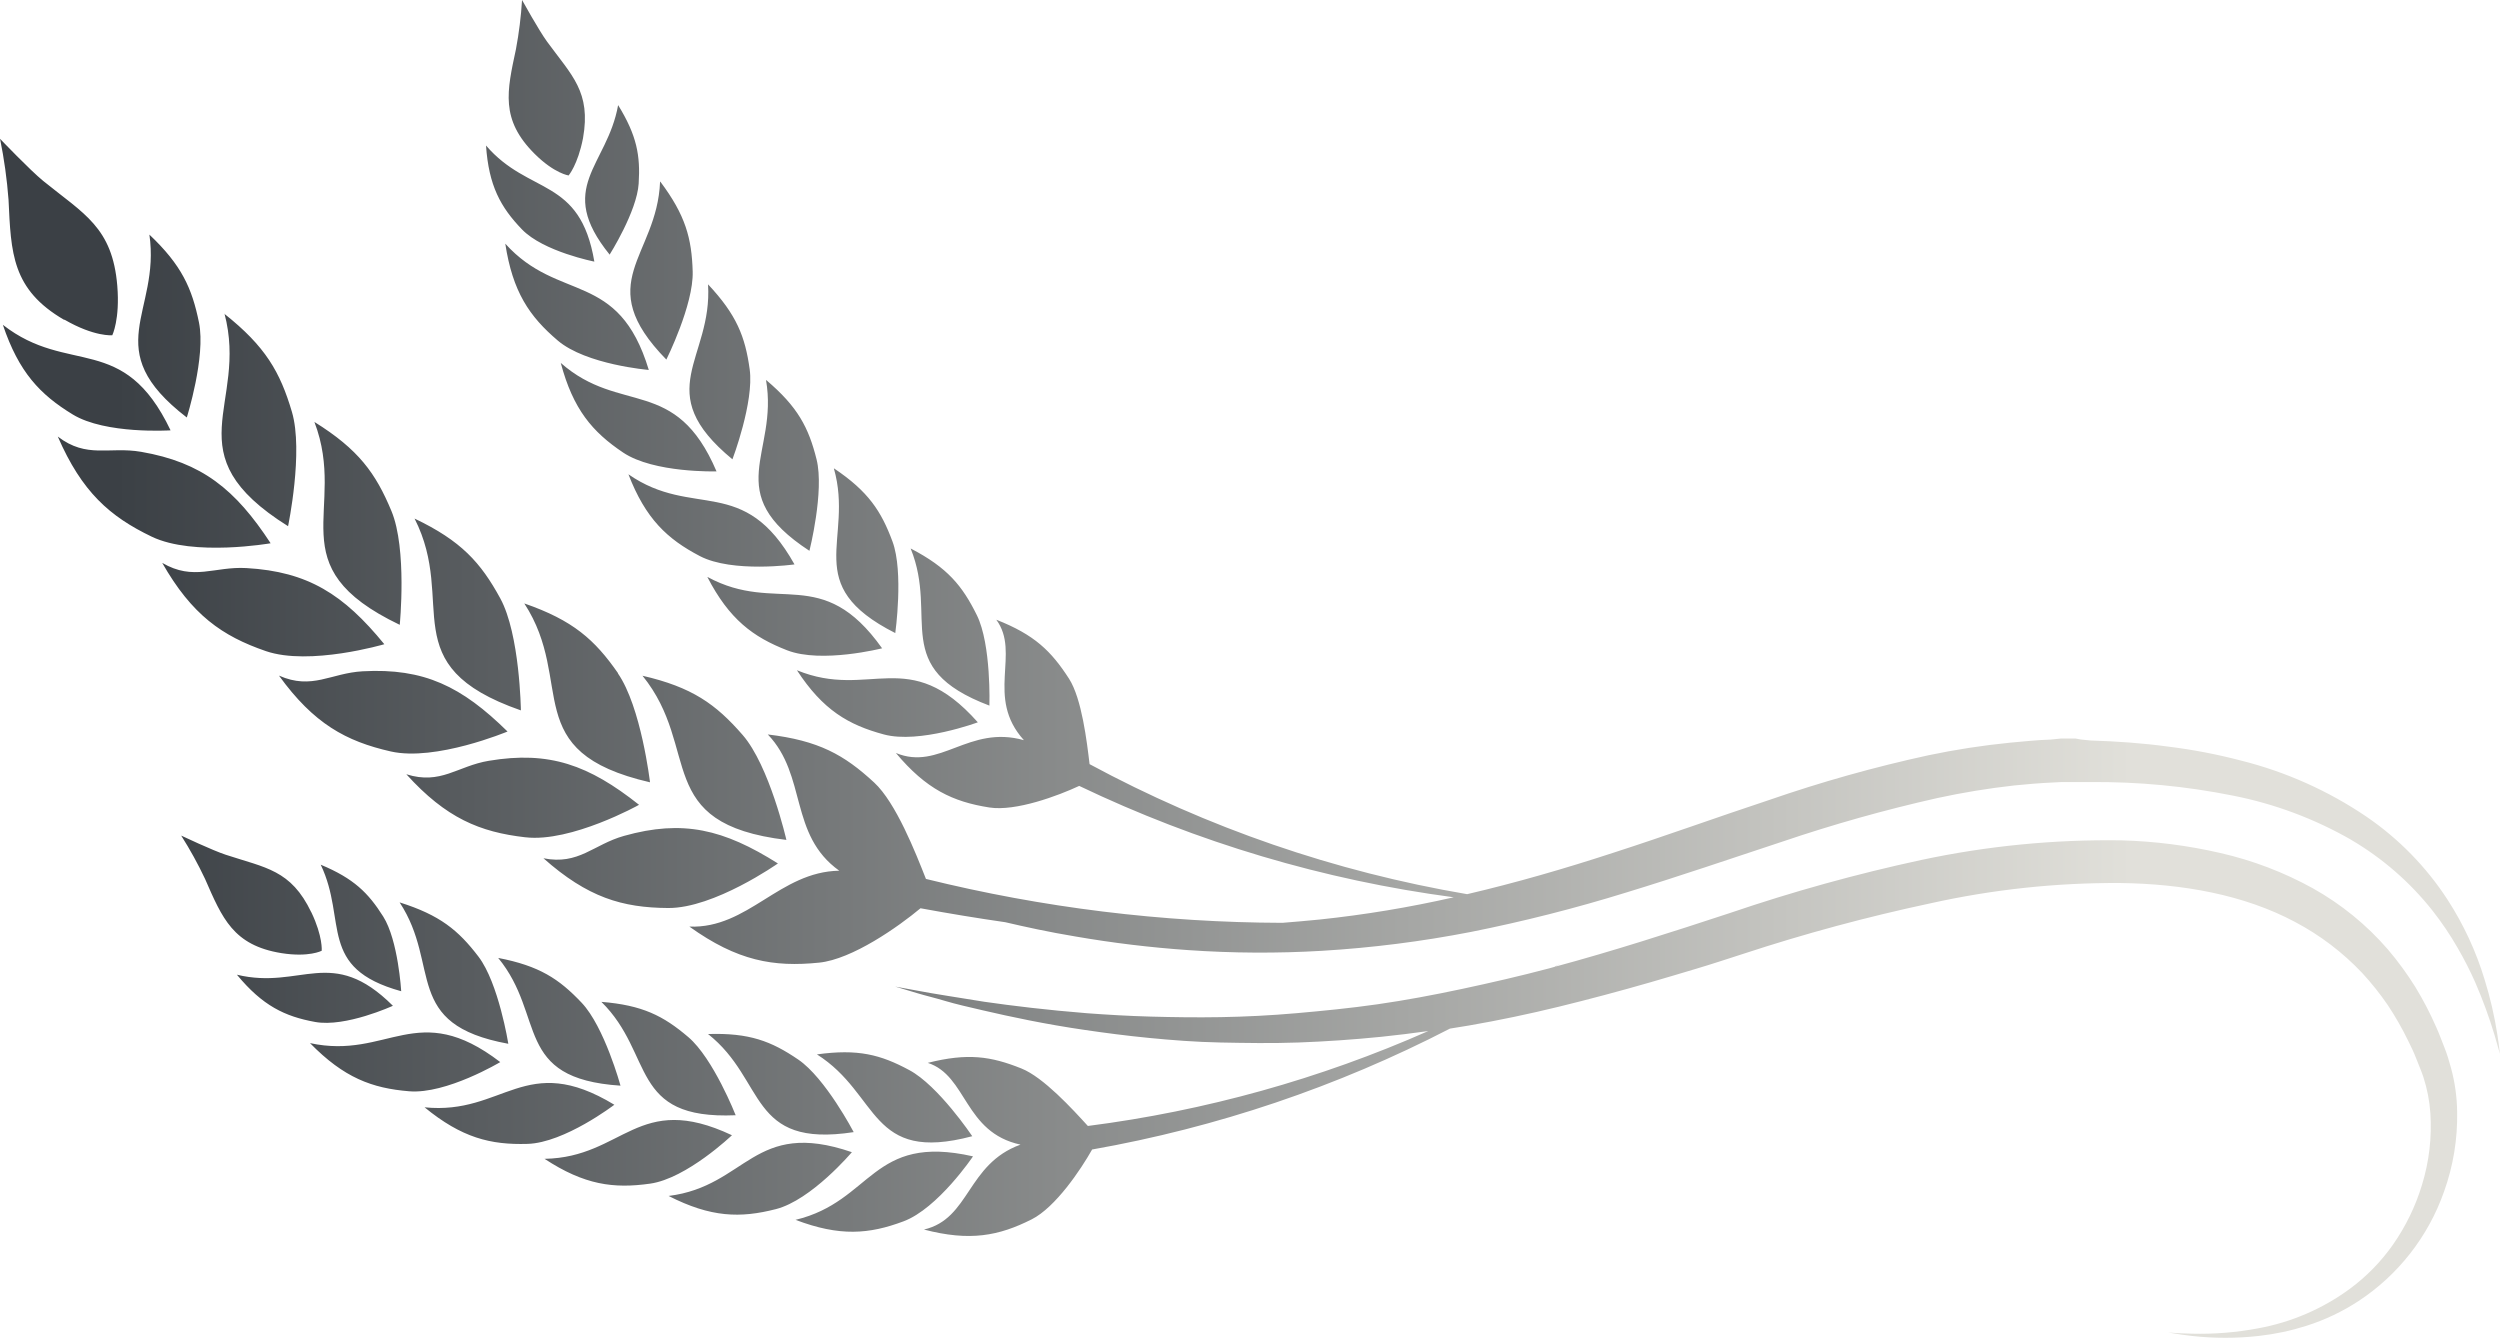
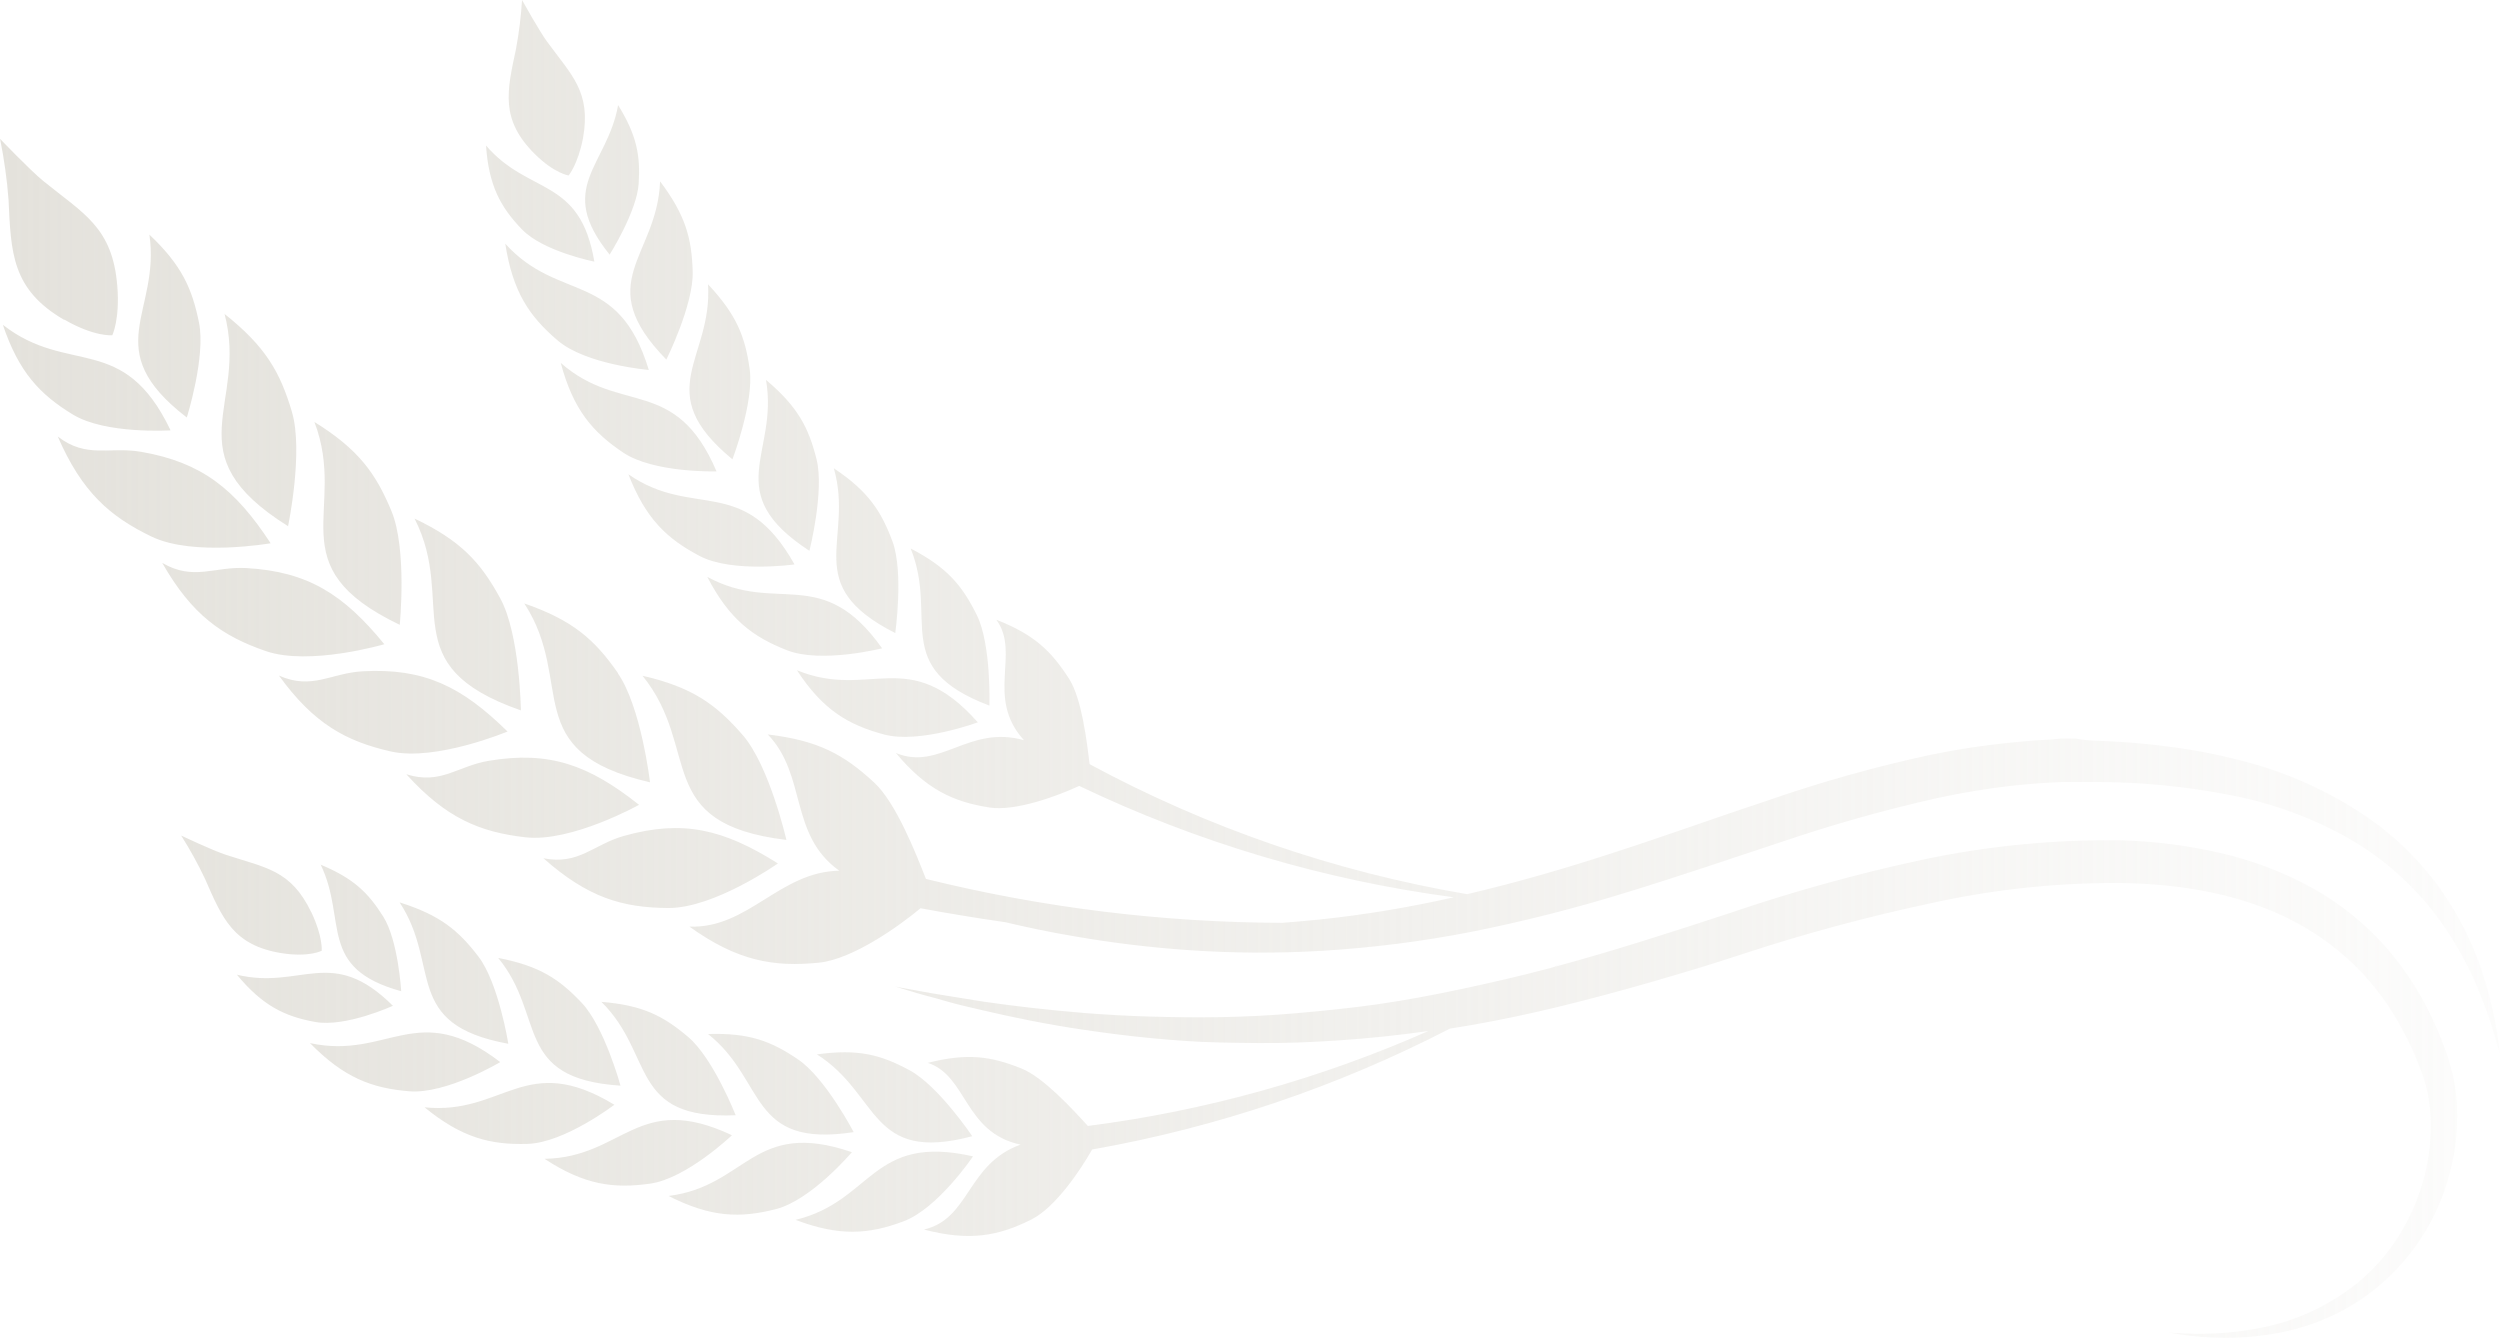
<svg xmlns="http://www.w3.org/2000/svg" width="410.07" height="219.41" version="1.1" viewBox="0 0 410.07 219.41">
  <defs>
    <linearGradient id="rye">
-       <stop offset="5%" stop-color="#3b4045" />
-       <stop offset="85%" stop-color="#e1e0da" />
+       <stop offset="0" stop-color="#e4e2dc" />
+       <stop offset="1" stop-color="#e4e2dc" stop-opacity=".1" />
    </linearGradient>
  </defs>
  <path fill="url(#rye)" d="m26.61 92.33c4.86 8.53 9.82 12 17 14.47s19.43-1.13 19.43-1.13c-6.68-8.18-12.53-11.91-22.62-12.49-5.28-0.3-8.65 2.16-13.81-0.85zm19.15 18.49c5.45 2.4 8.49-0.42 13.74-0.71 10.06-0.55 16.24 2.49 23.75 9.88 0 0-11.8 4.94-19.15 3.27s-12.63-4.55-18.34-12.44zm-22.62-36.71c10 1.73 15.46 6.15 21.25 15 0 0-12.63 2.22-19.5-1.08s-11.46-7.32-15.41-16.42c4.78 3.66 8.4 1.6 13.66 2.5zm66 66.67c5.81 1.15 8.17-2.25 13.21-3.67 9.68-2.72 16.36-1.08 25.25 4.52 0 0-10.45 7.36-18 7.31s-13.2-1.73-20.46-8.16zm-61.2-70.19s-10.62 0.68-16-2.6-8.85-6.93-11.47-14.71c10.77 8.41 19.78 1.11 27.51 17.31zm58.23 66.75c-7.47-0.86-13-3.14-19.52-10.34 5.67 1.78 8.37-1.35 13.54-2.21 9.92-1.66 16.39 0.69 24.63 7.22 0.04 0-11.14 6.2-18.61 5.33zm19.17-26.51c8.18 1.88 12.06 4.65 16.47 9.72s7.18 17.22 7.18 17.22c-22.09-2.65-13.85-14.91-23.61-26.94zm-19.94 5.68c-21.09-7.36-10.34-17.58-17.4-31.45 7.63 3.64 10.84 7.19 14.06 13.09s3.38 18.36 3.38 18.36zm15.94-6.08c3.83 5.51 5.28 17.89 5.28 17.89-21.73-5-12.15-16.34-20.62-29.34 7.99 2.77 11.55 5.94 15.38 11.45zm-49.77-41.22c7.23 4.5 10.05 8.39 12.64 14.62s1.36 18.66 1.36 18.66c-20.23-9.68-8.43-18.73-14-33.28zm-27.07-30.73c5.29 5 7 8.8 8.14 14.43s-2 15.57-2 15.57c-14.64-11.27-4.25-17.11-6.14-30.04zm12.31 13c6.74 5.34 9.14 9.55 11.07 16.07s-0.63 18.76-0.63 18.76c-19.11-11.97-6.41-19.72-10.44-34.92zm-26.26 1c-8.63-5-8.74-11-9.15-19.71a80.64 80.64 0 0 0-1.39-10s4.93 5.16 7.08 6.91c6.68 5.42 11.36 7.61 12.15 17.21 0.45 5.5-0.82 8.1-0.82 8.1s-2.92 0.3-7.87-2.57zm90.22 128.73s-8.17 6.24-14.24 6.42-10.79-1-16.89-6c12.99 1.32 16.5-9.29 31.13-0.42zm19.29 5s-7.42 7.09-13.42 7.94-10.78 0.22-17.32-4.07c13-0.23 15.27-11.16 30.74-3.87zm-38-12s-8.84 5.29-14.94 4.79-10.7-2.21-16.27-7.9c12.8 2.77 17.56-7.35 31.2 3.11zm77.53 15.48s-5.73 8.52-11.38 10.64-10.46 2.52-17.72-0.24c12.65-3.04 12.43-14.19 29.09-10.42zm-95.15-24.71s-7.76 3.56-12.75 2.65-8.62-2.66-12.83-7.75c10.56 2.54 15.53-4.91 25.57 5.08zm75.3 24s-6.62 7.85-12.47 9.35-10.66 1.38-17.6-2.16c12.87-1.61 13.9-12.73 30.06-7.18zm9.4-13.46c4.76 2.53 10.34 10.85 10.34 10.85-16.95 4.51-15.1-6.85-25.48-13.42 6.72-0.93 10.42 0.03 15.14 2.57zm-50.54-11.19c6.77 0.54 10.19 2.28 14.3 5.78s7.77 12.82 7.77 12.82c-17.53 0.76-13.26-9.97-22.03-18.6zm17.54 5.28c6.76-0.21 10.34 1.15 14.8 4.19s9.09 11.9 9.09 11.9c-17.34 2.66-14.28-8.49-23.89-16.09zm-34.41-12.48c6.72 1.3 9.95 3.41 13.68 7.35s6.37 13.6 6.37 13.6c-17.64-1.16-12.21-11.4-20.06-20.95zm-29.11-15.29c5.41 2.26 7.78 4.6 10.24 8.5s2.95 12.25 2.95 12.25c-13.78-3.8-8.79-11.5-13.2-20.75zm12.94 6.18c6.59 2.08 9.61 4.55 12.92 8.89s4.9 14.3 4.9 14.3c-17.44-3.18-10.98-12.78-17.83-23.19zm-14.49 1.62c1.91 4 1.7 6.31 1.7 6.31s-2.08 1.11-6.61 0.39c-7.91-1.28-9.7-5.72-12.52-12.16a65 65 0 0 0-3.92-7.12s5.18 2.45 7.3 3.14c6.55 2.16 10.7 2.46 14.04 9.44zm116.32 38.11c-9.29-2-8.72-11.31-15.21-13.41 6.55-1.65 10.34-1.09 15.36 0.92 3.61 1.44 8.39 6.67 10.9 9.43a201.54 201.54 0 0 0 55.84-15.57c-2.58 0.36-5.14 0.68-7.67 0.94-4.67 0.47-9.23 0.78-13.65 0.94s-8.68 0.08-12.77 0-8-0.39-11.7-0.75-7.21-0.82-10.48-1.3c-6.56-0.95-12.2-2.16-16.81-3.23-2.31-0.54-4.37-1-6.14-1.53s-3.29-0.88-4.5-1.25l-3.72-1.11 3.82 0.7c1.24 0.24 2.78 0.5 4.59 0.79s3.89 0.63 6.22 1c4.66 0.67 10.34 1.36 16.85 1.88 3.26 0.24 6.73 0.45 10.4 0.55s7.5 0.16 11.5 0.09 8.17-0.27 12.47-0.65 8.73-0.81 13.26-1.46 9.19-1.52 13.87-2.52 9.49-2.1 14.32-3.38l0.85-0.24 0.88-0.49-0.73 0.45c9.35-2.52 18.92-5.6 28.62-8.79a280.28 280.28 0 0 1 31.38-8.7 146.77 146.77 0 0 1 32.78-3.22 81.73 81.73 0 0 1 16.29 2.08 57.9 57.9 0 0 1 15.17 5.79 45.86 45.86 0 0 1 12.28 10 51.91 51.91 0 0 1 4.52 6.18 54.82 54.82 0 0 1 3.42 6.57c0.51 1.11 0.9 2.24 1.35 3.35s0.77 2.23 1.09 3.39a28.61 28.61 0 0 1 1 7.15 36.62 36.62 0 0 1-2.16 13.14 35.6 35.6 0 0 1-14 17.91 34.94 34.94 0 0 1-8.56 4.07 40.52 40.52 0 0 1-7.8 1.66 49.26 49.26 0 0 1-11 0c-1.26-0.14-2.22-0.29-2.87-0.4l-1-0.16 1 0.07c0.66 0.05 1.63 0.08 2.89 0.12a51.3 51.3 0 0 0 10.82-0.87 36.42 36.42 0 0 0 15.11-6.51 31.49 31.49 0 0 0 7-7.16 34.45 34.45 0 0 0 4.81-9.89 32.64 32.64 0 0 0 1.37-11.73 24.7 24.7 0 0 0-1.15-5.94c-0.33-1-0.78-2-1.16-3s-0.86-2-1.36-3a50.07 50.07 0 0 0-3.32-5.8 46.16 46.16 0 0 0-4.22-5.29 42.34 42.34 0 0 0-11-8.35c-8.38-4.47-18.45-6.25-28.67-6.38a139.48 139.48 0 0 0-31.17 3.34 295.65 295.65 0 0 0-30.7 8.29c-2.51 0.8-5 1.64-7.6 2.41s-5.05 1.52-7.57 2.24c-5 1.44-10.06 2.79-15 4s-9.91 2.25-14.77 3.09l-3.13 0.51a205.5 205.5 0 0 1-58.69 19.83c-1.84 3.27-6 9.49-9.92 11.46-5.4 2.72-10.14 3.64-17.66 1.67 7.58-1.77 7-10.73 15.83-13.93zm-49.86-110.43s-10.27 0.3-15.32-3.09-8.2-7.08-10.23-14.7c9.8 8.62 18.84 2.04 25.55 17.79zm12.79 15.26s-10.18 1.43-15.53-1.37-8.89-6.11-11.71-13.41c10.68 7.41 18.9-0.13 27.24 14.78zm-23.9-31.9s-10.26-0.85-14.93-4.82-7.4-8-8.61-15.89c8.78 9.74 18.55 4.24 23.54 20.71zm54 57.79s-9.62 3.57-15.44 2-10-4-14.26-10.53c11.98 4.92 18.32-4.26 29.66 8.53zm-62.89-75.55s-8.39-1.64-11.91-5.29-5.45-7.18-5.9-13.76c7.06 8.22 15.42 5.09 17.77 19.05zm18.54 51.73c11.41 6.19 18.73-2.24 28.62 11.69 0 0-9.94 2.52-15.57 0.33s-9.51-5.1-13.09-12.02zm33.35-4.66c6 3.13 8.42 6.08 10.81 10.91s2.06 14.84 2.06 14.84c-16.44-6.22-8.29-14.37-12.91-25.75zm-23.73-27.64c5.18 4.38 6.95 7.79 8.25 13s-1.17 15-1.17 15c-14.75-9.63-5.02-15.88-7.12-28zm11.13 14.49c5.61 3.77 7.73 7 9.58 12s0.45 15 0.45 15c-15.71-7.95-6.71-15.2-10.07-27zm-20.68-30.2c4.69 5 6.09 8.57 6.83 13.94s-2.83 14.76-2.83 14.76c-13.58-11.19-3.23-16.37-4-28.7zm-16.12-4.85c-9-11.1-0.43-14.47 1.37-24.55 3.08 5 3.66 8.27 3.37 12.87s-4.78 11.68-4.78 11.68zm8.29-12c4.14 5.53 5.15 9.29 5.31 14.75s-4.32 14.44-4.32 14.44c-12.39-12.68-1.53-16.77-1.03-29.17zm-15-1s-2.34-0.3-5.6-3.54c-5.68-5.65-4.55-10.3-3.08-17.18a65.51 65.51 0 0 0 1-8.07s2.77 5 4.09 6.81c4.07 5.58 7.26 8.24 5.91 15.86-0.85 4.36-2.37 6.12-2.37 6.12zm292.42 109a63.84 63.84 0 0 0-19.48-7.29 113.94 113.94 0 0 0-23.48-2.22h-4.67l-1.53 0.08c-2 0.09-4.13 0.27-6.21 0.48a124.47 124.47 0 0 0-12.61 2.07 249.4 249.4 0 0 0-25.42 7.15c-8.49 2.8-17 5.72-25.56 8.33a253.8 253.8 0 0 1-25.48 6.47 186 186 0 0 1-24.45 3.1 171.06 171.06 0 0 1-22-0.12 181.63 181.63 0 0 1-18.43-2.23c-4.34-0.72-8.18-1.56-11.51-2.34q-6.92-1-13.91-2.29c-3.59 3-11.19 8.37-16.63 8.92-7.49 0.76-13.41-0.27-21.28-5.91 9.64 0.36 14.77-9 24.58-9.17-8.27-5.91-5.25-15.6-11.72-22.35 8.34 1 12.51 3.32 17.45 7.89 3.56 3.29 6.79 11.49 8.49 15.81a246.93 246.93 0 0 0 58.47 7.2c2-0.16 4-0.33 6.1-0.54a187.93 187.93 0 0 0 22-3.65 204.58 204.58 0 0 1-61.43-18.27c-3.4 1.59-10.4 4.22-14.74 3.54-6-0.94-10.36-3-15.33-8.94 7.2 3 11.93-4.66 21-2.1-6.38-7.05-0.49-14.28-4.53-19.76 6.28 2.47 9 5.13 11.94 9.69 2.09 3.28 2.92 10.31 3.36 14a201.36 201.36 0 0 0 61.93 21.33c7.91-1.85 16-4.18 24.12-6.84 8.35-2.69 16.78-5.75 25.37-8.59a227.72 227.72 0 0 1 26.2-7.36 125.47 125.47 0 0 1 13.36-2.06c2.24-0.2 4.43-0.44 6.68-0.51l1.68-0.17h2.39l0.86 0.16 1.61 0.16c4.31 0.14 8.55 0.43 12.69 1a90.74 90.74 0 0 1 12 2.3 64.68 64.68 0 0 1 20.53 9.18 48.46 48.46 0 0 1 13.3 13.59 51.65 51.65 0 0 1 6.1 13.13 63.22 63.22 0 0 1 2.09 9c0.18 1 0.25 1.85 0.33 2.39s0.1 0.82 0.1 0.82l-0.89-3.11a78.54 78.54 0 0 0-3.13-8.55 57.33 57.33 0 0 0-2.9-5.7 50.7 50.7 0 0 0-4.18-6.19 48 48 0 0 0-13.28-11.55z" />
</svg>
